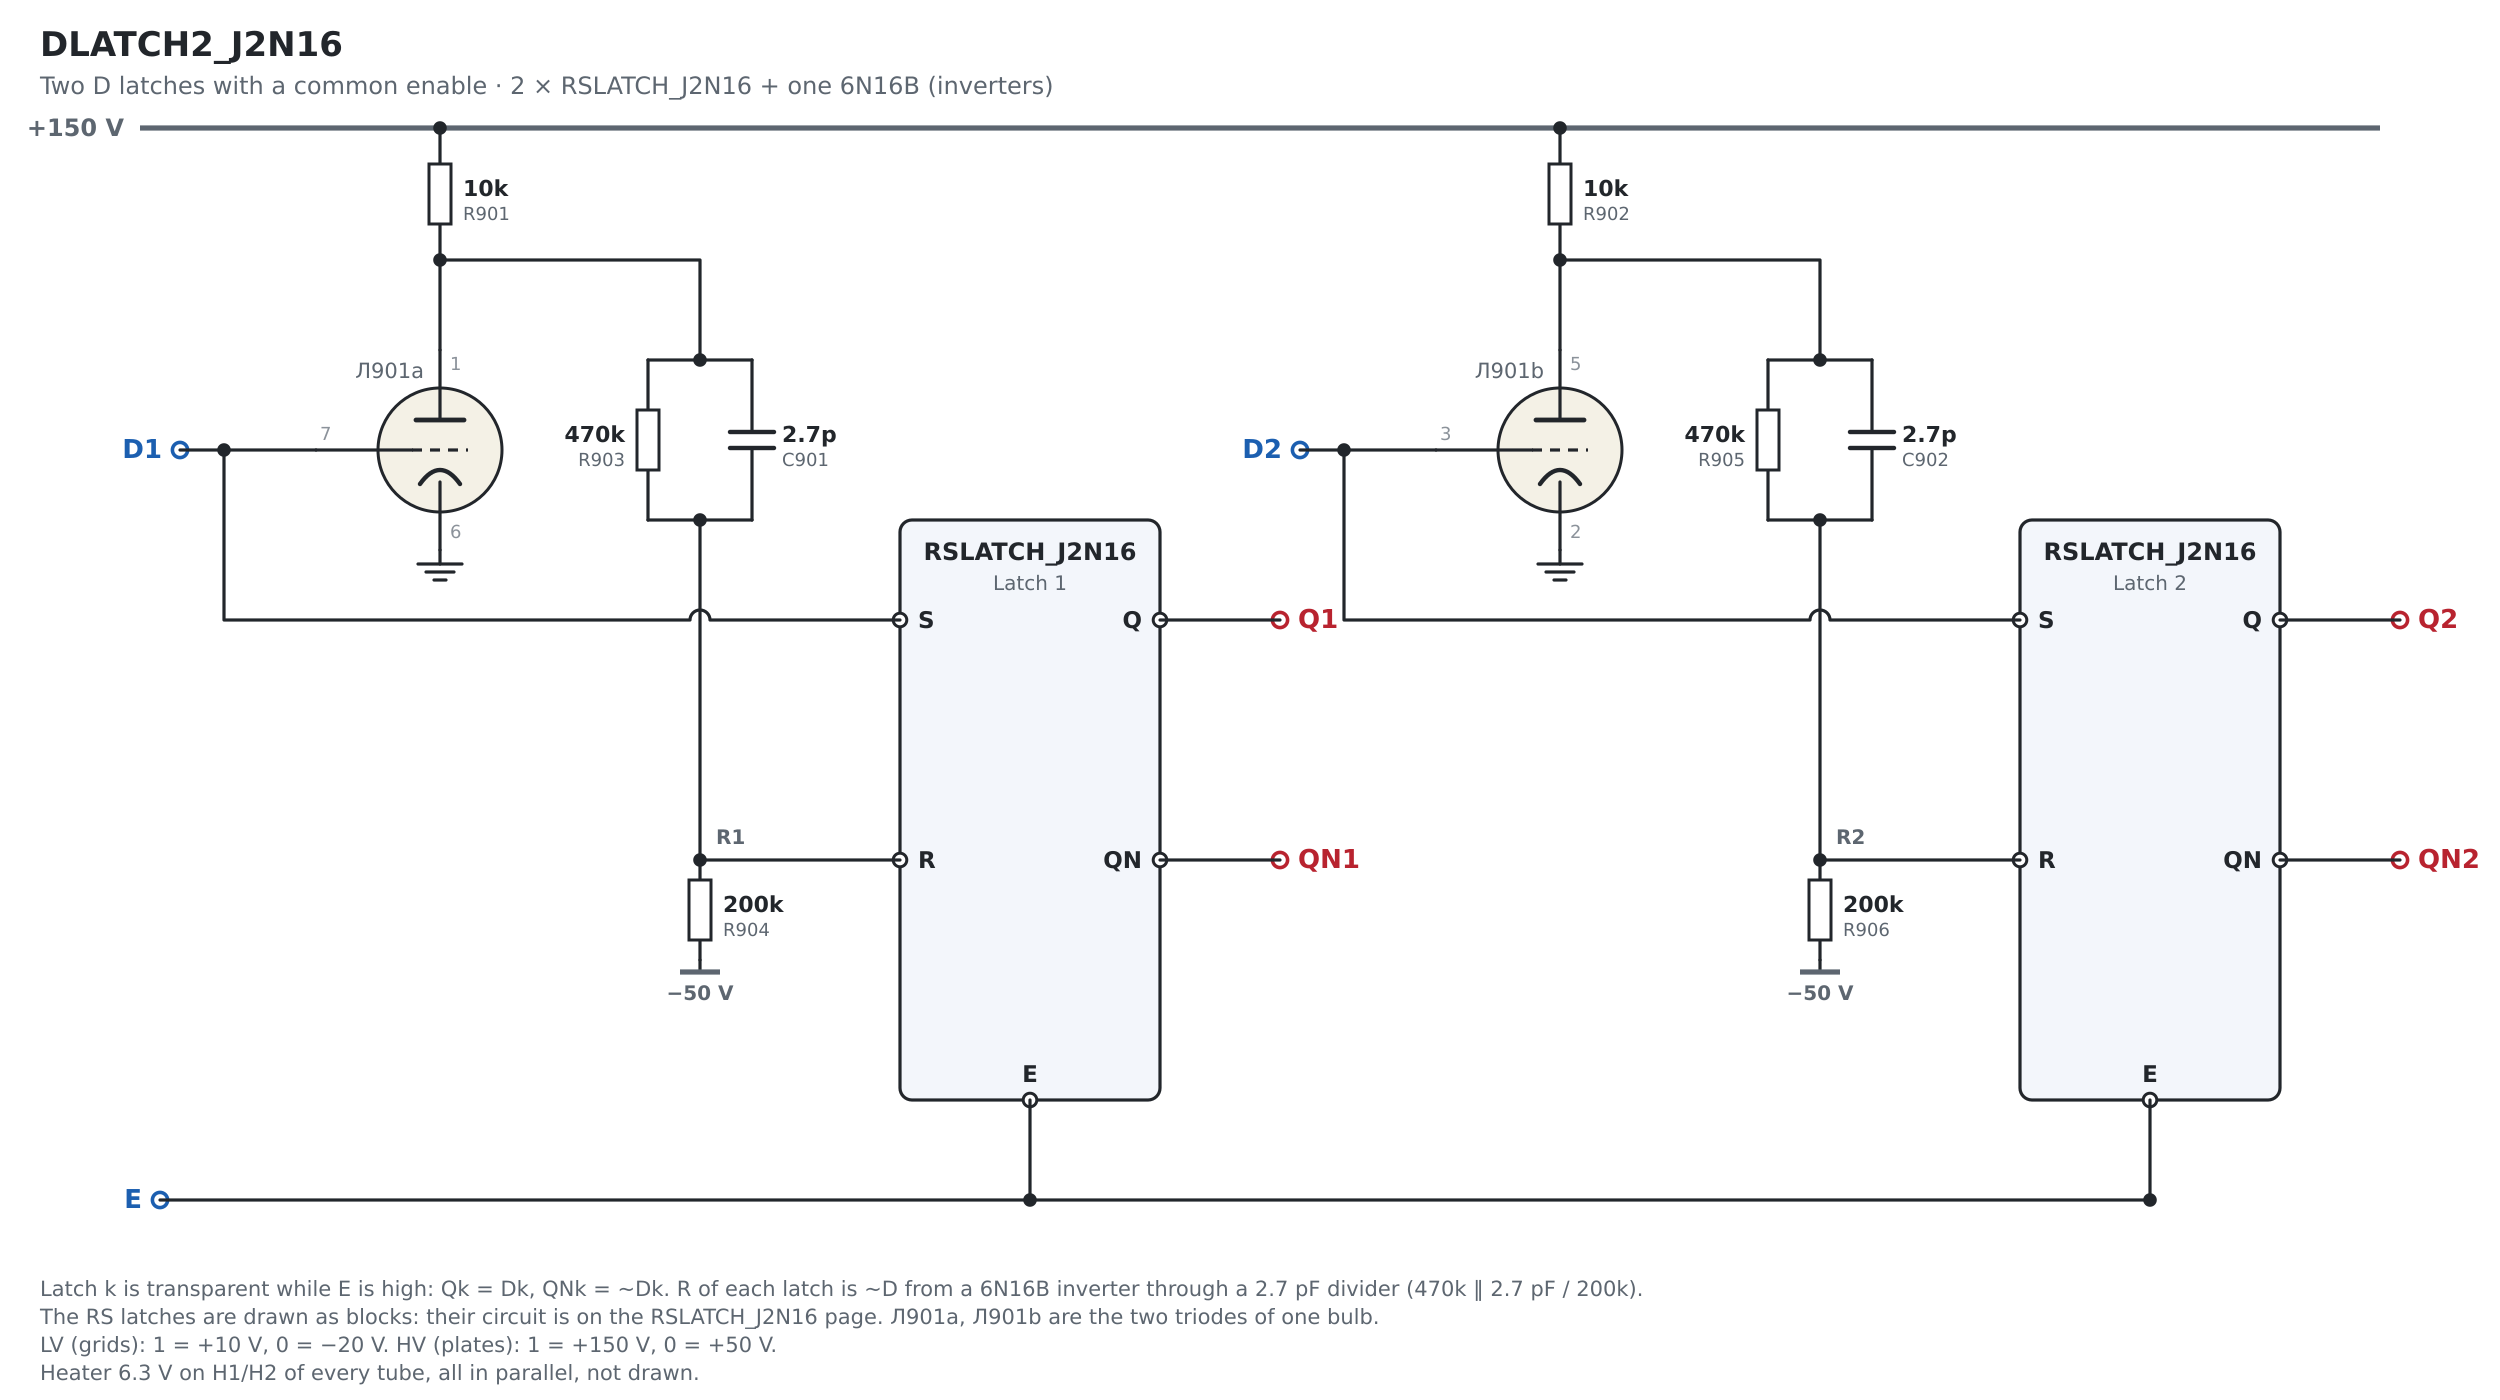
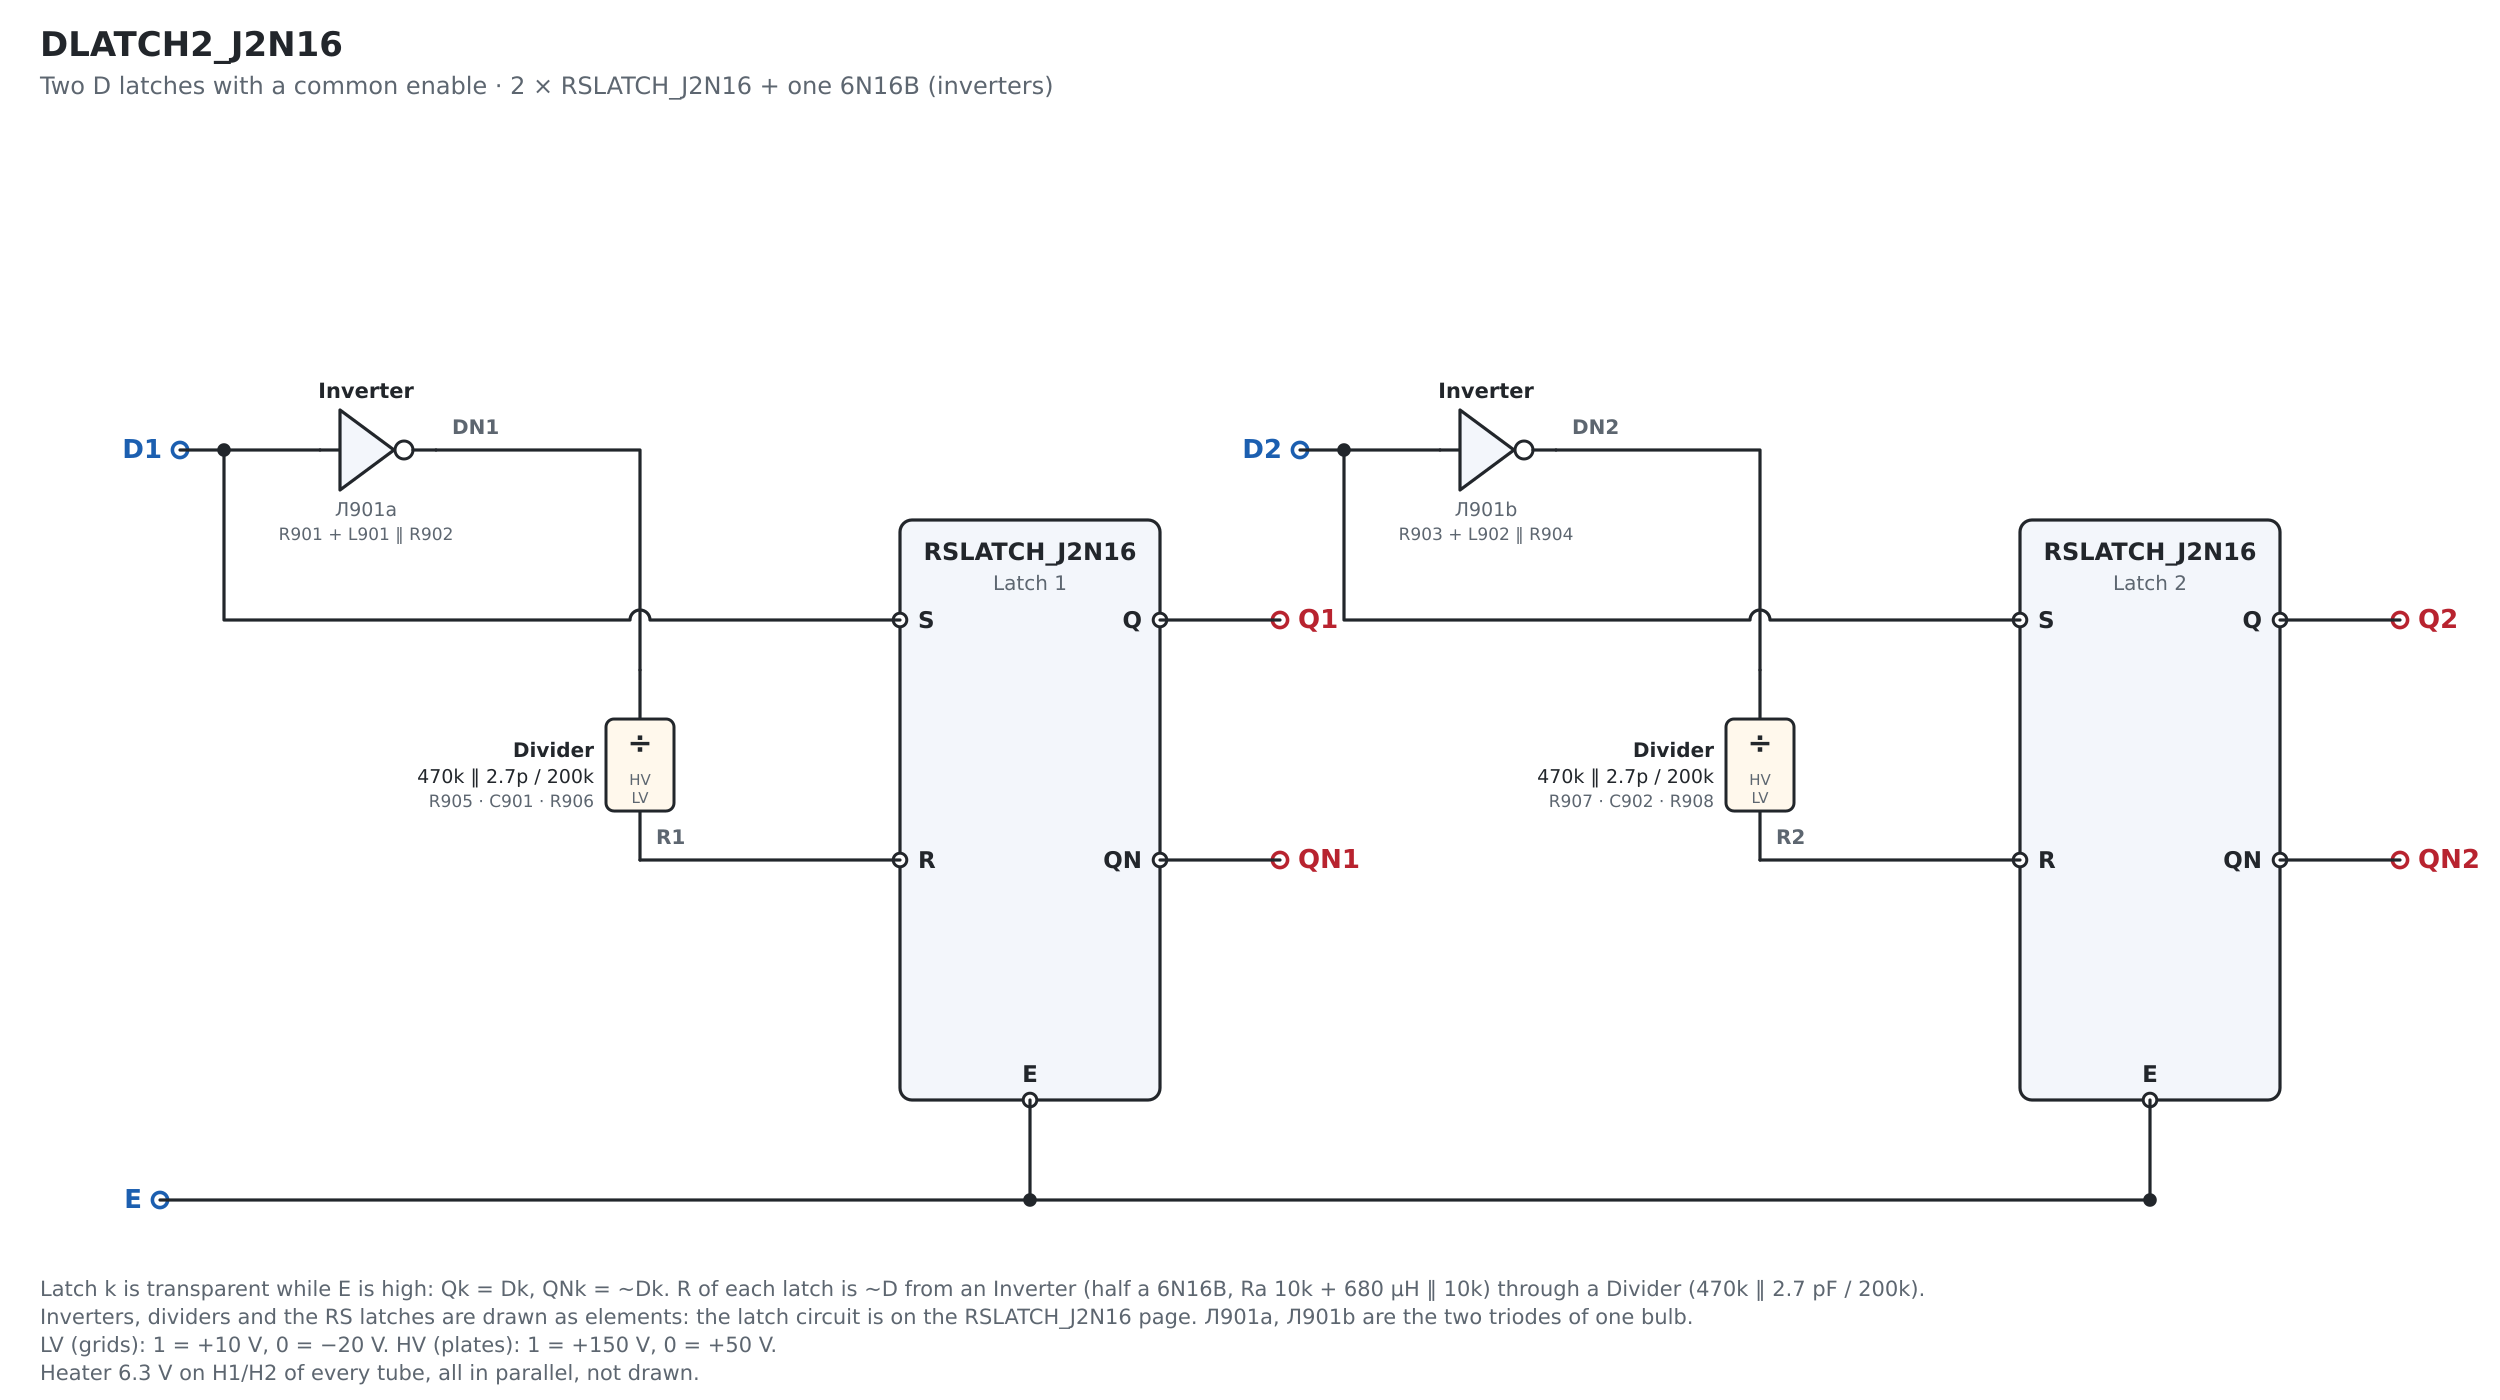
<svg xmlns="http://www.w3.org/2000/svg" viewBox="0 0 1250 700" width="1250" height="700" font-family="DejaVu Sans, Arial, sans-serif" role="img" aria-label="DLATCH2_J2N16">
  <rect width="1250" height="700" fill="#ffffff" />
  <text x="20" y="28" font-size="17" font-weight="bold" fill="#22262b">DLATCH2_J2N16</text>
  <text x="20" y="47" font-size="12" fill="#5d6670">Two D latches with a common enable  ·  2 × RSLATCH_J2N16 + one 6N16B (inverters)</text>
-   <line x1="70" y1="64" x2="1190" y2="64" stroke="#5d6670" stroke-width="2.6" stroke-linecap="butt" />
-   <text x="62" y="68" font-size="12" fill="#5d6670" text-anchor="end" font-weight="bold" font-style="normal">+150 V</text>
-   <circle cx="220" cy="225" r="31" fill="#f4f1e6" stroke="#22262b" stroke-width="1.5" />
-   <line x1="208" y1="210" x2="232" y2="210" stroke="#22262b" stroke-width="2.4" stroke-linecap="round" />
-   <line x1="220" y1="210" x2="220" y2="175" stroke="#22262b" stroke-width="1.6" stroke-linecap="round" />
-   <line x1="206" y1="225" x2="234" y2="225" stroke="#22262b" stroke-width="1.6" stroke-linecap="butt" stroke-dasharray="5 4" />
-   <line x1="206" y1="225" x2="158" y2="225" stroke="#22262b" stroke-width="1.6" stroke-linecap="round" />
-   <path d="M210,242 Q220,228 230,242" stroke="#22262b" stroke-width="2.2" fill="none" stroke-linejoin="round" stroke-linecap="round" />
-   <line x1="220" y1="241" x2="220" y2="275" stroke="#22262b" stroke-width="1.6" stroke-linecap="round" />
-   <text x="225" y="185" font-size="9" fill="#8b929a" text-anchor="start" font-weight="normal" font-style="normal">1</text>
-   <text x="160" y="220" font-size="9" fill="#8b929a" text-anchor="start" font-weight="normal" font-style="normal">7</text>
-   <text x="225" y="269" font-size="9" fill="#8b929a" text-anchor="start" font-weight="normal" font-style="normal">6</text>
-   <text x="212" y="189" font-size="10.5" fill="#5d6670" text-anchor="end" font-weight="normal" font-style="normal">Л901a</text>
-   <line x1="220" y1="64" x2="220" y2="82" stroke="#22262b" stroke-width="1.6" stroke-linecap="round" />
-   <line x1="220" y1="112" x2="220" y2="130" stroke="#22262b" stroke-width="1.6" stroke-linecap="round" />
-   <rect x="214.5" y="82" width="11" height="30" fill="#fff" stroke="#22262b" stroke-width="1.5" />
-   <text x="231.5" y="98" font-size="11" fill="#22262b" text-anchor="start" font-weight="bold" font-style="normal">10k</text>
-   <text x="231.5" y="110" font-size="9" fill="#5d6670" text-anchor="start" font-weight="normal" font-style="normal">R901</text>
-   <line x1="220" y1="275" x2="220" y2="282" stroke="#22262b" stroke-width="1.6" stroke-linecap="round" />
-   <line x1="209" y1="282" x2="231" y2="282" stroke="#22262b" stroke-width="1.6" stroke-linecap="round" />
-   <line x1="213" y1="286" x2="227" y2="286" stroke="#22262b" stroke-width="1.6" stroke-linecap="round" />
-   <line x1="217" y1="290" x2="223" y2="290" stroke="#22262b" stroke-width="1.6" stroke-linecap="round" />
  <circle cx="90" cy="225" r="3.8" fill="#fff" stroke="#1c5fb0" stroke-width="1.8" />
  <text x="81" y="229" font-size="13" fill="#1c5fb0" text-anchor="end" font-weight="bold" font-style="normal">D1</text>
-   <line x1="324" y1="180" x2="324" y2="205" stroke="#22262b" stroke-width="1.6" stroke-linecap="round" />
-   <line x1="324" y1="235" x2="324" y2="260" stroke="#22262b" stroke-width="1.6" stroke-linecap="round" />
-   <rect x="318.5" y="205" width="11" height="30" fill="#fff" stroke="#22262b" stroke-width="1.5" />
-   <text x="312.5" y="221" font-size="11" fill="#22262b" text-anchor="end" font-weight="bold" font-style="normal">470k</text>
-   <text x="312.5" y="233" font-size="9" fill="#5d6670" text-anchor="end" font-weight="normal" font-style="normal">R903</text>
-   <line x1="376" y1="180" x2="376" y2="216" stroke="#22262b" stroke-width="1.6" stroke-linecap="round" />
-   <line x1="376" y1="224" x2="376" y2="260" stroke="#22262b" stroke-width="1.6" stroke-linecap="round" />
-   <line x1="365" y1="216" x2="387" y2="216" stroke="#22262b" stroke-width="2.2" stroke-linecap="round" />
-   <line x1="365" y1="224" x2="387" y2="224" stroke="#22262b" stroke-width="2.2" stroke-linecap="round" />
-   <text x="391" y="221" font-size="11" fill="#22262b" text-anchor="start" font-weight="bold" font-style="normal">2.7p</text>
-   <text x="391" y="233" font-size="9" fill="#5d6670" text-anchor="start" font-weight="normal" font-style="normal">C901</text>
-   <line x1="350" y1="430" x2="350" y2="440" stroke="#22262b" stroke-width="1.6" stroke-linecap="round" />
-   <line x1="350" y1="470" x2="350" y2="480" stroke="#22262b" stroke-width="1.6" stroke-linecap="round" />
-   <rect x="344.5" y="440" width="11" height="30" fill="#fff" stroke="#22262b" stroke-width="1.5" />
-   <text x="361.5" y="456" font-size="11" fill="#22262b" text-anchor="start" font-weight="bold" font-style="normal">200k</text>
-   <text x="361.5" y="468" font-size="9" fill="#5d6670" text-anchor="start" font-weight="normal" font-style="normal">R904</text>
-   <line x1="350" y1="480" x2="350" y2="486" stroke="#22262b" stroke-width="1.6" stroke-linecap="round" />
-   <line x1="340" y1="486" x2="360" y2="486" stroke="#5d6670" stroke-width="2.6" stroke-linecap="butt" />
-   <text x="350" y="500" font-size="10" fill="#5d6670" text-anchor="middle" font-weight="bold" font-style="normal">−50 V</text>
-   <text x="358" y="422" font-size="10" fill="#5d6670" text-anchor="start" font-weight="bold" font-style="normal">R1</text>
-   <text x="358" y="302" font-size="1" fill="#22262b" text-anchor="start" font-weight="normal" font-style="normal" />
+   <line x1="160" y1="225" x2="170" y2="225" stroke="#22262b" stroke-width="1.6" stroke-linecap="round" />
+   <path d="M170,205 L197,225 L170,245 Z" stroke="#22262b" stroke-width="1.6" fill="#f3f6fb" stroke-linejoin="round" stroke-linecap="round" />
+   <circle cx="202" cy="225" r="4.5" fill="#fff" stroke="#22262b" stroke-width="1.5" />
+   <line x1="206.5" y1="225" x2="218" y2="225" stroke="#22262b" stroke-width="1.6" stroke-linecap="round" />
+   <text x="183" y="199" font-size="10.5" fill="#22262b" text-anchor="middle" font-weight="bold" font-style="normal">Inverter</text>
+   <text x="183" y="258" font-size="9.5" fill="#5d6670" text-anchor="middle" font-weight="normal" font-style="normal">Л901a</text>
+   <text x="183" y="270" font-size="8.5" fill="#5d6670" text-anchor="middle" font-weight="normal" font-style="normal">R901 + L901 ‖ R902</text>
+   <text x="226" y="217" font-size="10" fill="#5d6670" text-anchor="start" font-weight="bold" font-style="normal">DN1</text>
+   <line x1="320" y1="335" x2="320" y2="359.5" stroke="#22262b" stroke-width="1.6" stroke-linecap="round" />
+   <line x1="320" y1="405.5" x2="320" y2="430" stroke="#22262b" stroke-width="1.6" stroke-linecap="round" />
+   <rect x="303" y="359.5" width="34" height="46" rx="4" fill="#fff8ec" stroke="#22262b" stroke-width="1.5" />
+   <text x="320" y="376.5" font-size="15" fill="#22262b" text-anchor="middle" font-weight="bold" font-style="normal">÷</text>
+   <text x="320" y="392.5" font-size="7.5" fill="#5d6670" text-anchor="middle" font-weight="normal" font-style="normal">HV</text>
+   <text x="320" y="401.5" font-size="7.5" fill="#5d6670" text-anchor="middle" font-weight="normal" font-style="normal">LV</text>
+   <text x="297" y="378.5" font-size="10" fill="#22262b" text-anchor="end" font-weight="bold" font-style="normal">Divider</text>
+   <text x="297" y="391.5" font-size="9.5" fill="#22262b" text-anchor="end" font-weight="normal" font-style="normal">470k ‖ 2.7p / 200k</text>
+   <text x="297" y="403.5" font-size="8.5" fill="#5d6670" text-anchor="end" font-weight="normal" font-style="normal">R905 · C901 · R906</text>
+   <text x="328" y="422" font-size="10" fill="#5d6670" text-anchor="start" font-weight="bold" font-style="normal">R1</text>
  <rect x="450" y="260" width="130" height="290" rx="6" fill="#f3f6fb" stroke="#22262b" stroke-width="1.6" />
  <text x="515" y="280" font-size="12" fill="#22262b" text-anchor="middle" font-weight="bold" font-style="normal">RSLATCH_J2N16</text>
  <text x="515" y="295" font-size="10" fill="#5d6670" text-anchor="middle" font-weight="normal" font-style="normal">Latch 1</text>
  <circle cx="450" cy="310" r="3.4" fill="#fff" stroke="#22262b" stroke-width="1.5" />
  <text x="459" y="314" font-size="11.5" fill="#22262b" text-anchor="start" font-weight="bold" font-style="normal">S</text>
  <circle cx="450" cy="430" r="3.4" fill="#fff" stroke="#22262b" stroke-width="1.5" />
  <text x="459" y="434" font-size="11.5" fill="#22262b" text-anchor="start" font-weight="bold" font-style="normal">R</text>
  <circle cx="580" cy="310" r="3.4" fill="#fff" stroke="#22262b" stroke-width="1.5" />
  <text x="571" y="314" font-size="11.5" fill="#22262b" text-anchor="end" font-weight="bold" font-style="normal">Q</text>
  <circle cx="580" cy="430" r="3.4" fill="#fff" stroke="#22262b" stroke-width="1.5" />
  <text x="571" y="434" font-size="11.5" fill="#22262b" text-anchor="end" font-weight="bold" font-style="normal">QN</text>
  <circle cx="515" cy="550" r="3.4" fill="#fff" stroke="#22262b" stroke-width="1.5" />
  <text x="515" y="541" font-size="11.5" fill="#22262b" text-anchor="middle" font-weight="bold" font-style="normal">E</text>
  <circle cx="640" cy="310" r="3.8" fill="#fff" stroke="#b8232f" stroke-width="1.8" />
  <text x="649" y="314" font-size="13" fill="#b8232f" text-anchor="start" font-weight="bold" font-style="normal">Q1</text>
  <circle cx="640" cy="430" r="3.8" fill="#fff" stroke="#b8232f" stroke-width="1.8" />
  <text x="649" y="434" font-size="13" fill="#b8232f" text-anchor="start" font-weight="bold" font-style="normal">QN1</text>
-   <circle cx="780" cy="225" r="31" fill="#f4f1e6" stroke="#22262b" stroke-width="1.5" />
-   <line x1="768" y1="210" x2="792" y2="210" stroke="#22262b" stroke-width="2.4" stroke-linecap="round" />
-   <line x1="780" y1="210" x2="780" y2="175" stroke="#22262b" stroke-width="1.6" stroke-linecap="round" />
-   <line x1="766" y1="225" x2="794" y2="225" stroke="#22262b" stroke-width="1.6" stroke-linecap="butt" stroke-dasharray="5 4" />
-   <line x1="766" y1="225" x2="718" y2="225" stroke="#22262b" stroke-width="1.6" stroke-linecap="round" />
-   <path d="M770,242 Q780,228 790,242" stroke="#22262b" stroke-width="2.2" fill="none" stroke-linejoin="round" stroke-linecap="round" />
-   <line x1="780" y1="241" x2="780" y2="275" stroke="#22262b" stroke-width="1.6" stroke-linecap="round" />
-   <text x="785" y="185" font-size="9" fill="#8b929a" text-anchor="start" font-weight="normal" font-style="normal">5</text>
-   <text x="720" y="220" font-size="9" fill="#8b929a" text-anchor="start" font-weight="normal" font-style="normal">3</text>
-   <text x="785" y="269" font-size="9" fill="#8b929a" text-anchor="start" font-weight="normal" font-style="normal">2</text>
-   <text x="772" y="189" font-size="10.5" fill="#5d6670" text-anchor="end" font-weight="normal" font-style="normal">Л901b</text>
-   <line x1="780" y1="64" x2="780" y2="82" stroke="#22262b" stroke-width="1.6" stroke-linecap="round" />
-   <line x1="780" y1="112" x2="780" y2="130" stroke="#22262b" stroke-width="1.6" stroke-linecap="round" />
-   <rect x="774.5" y="82" width="11" height="30" fill="#fff" stroke="#22262b" stroke-width="1.5" />
-   <text x="791.5" y="98" font-size="11" fill="#22262b" text-anchor="start" font-weight="bold" font-style="normal">10k</text>
-   <text x="791.5" y="110" font-size="9" fill="#5d6670" text-anchor="start" font-weight="normal" font-style="normal">R902</text>
-   <line x1="780" y1="275" x2="780" y2="282" stroke="#22262b" stroke-width="1.6" stroke-linecap="round" />
-   <line x1="769" y1="282" x2="791" y2="282" stroke="#22262b" stroke-width="1.6" stroke-linecap="round" />
-   <line x1="773" y1="286" x2="787" y2="286" stroke="#22262b" stroke-width="1.6" stroke-linecap="round" />
-   <line x1="777" y1="290" x2="783" y2="290" stroke="#22262b" stroke-width="1.6" stroke-linecap="round" />
  <circle cx="650" cy="225" r="3.8" fill="#fff" stroke="#1c5fb0" stroke-width="1.8" />
  <text x="641" y="229" font-size="13" fill="#1c5fb0" text-anchor="end" font-weight="bold" font-style="normal">D2</text>
-   <line x1="884" y1="180" x2="884" y2="205" stroke="#22262b" stroke-width="1.6" stroke-linecap="round" />
-   <line x1="884" y1="235" x2="884" y2="260" stroke="#22262b" stroke-width="1.6" stroke-linecap="round" />
-   <rect x="878.5" y="205" width="11" height="30" fill="#fff" stroke="#22262b" stroke-width="1.5" />
-   <text x="872.5" y="221" font-size="11" fill="#22262b" text-anchor="end" font-weight="bold" font-style="normal">470k</text>
-   <text x="872.5" y="233" font-size="9" fill="#5d6670" text-anchor="end" font-weight="normal" font-style="normal">R905</text>
-   <line x1="936" y1="180" x2="936" y2="216" stroke="#22262b" stroke-width="1.6" stroke-linecap="round" />
-   <line x1="936" y1="224" x2="936" y2="260" stroke="#22262b" stroke-width="1.6" stroke-linecap="round" />
-   <line x1="925" y1="216" x2="947" y2="216" stroke="#22262b" stroke-width="2.2" stroke-linecap="round" />
-   <line x1="925" y1="224" x2="947" y2="224" stroke="#22262b" stroke-width="2.2" stroke-linecap="round" />
-   <text x="951" y="221" font-size="11" fill="#22262b" text-anchor="start" font-weight="bold" font-style="normal">2.7p</text>
-   <text x="951" y="233" font-size="9" fill="#5d6670" text-anchor="start" font-weight="normal" font-style="normal">C902</text>
-   <line x1="910" y1="430" x2="910" y2="440" stroke="#22262b" stroke-width="1.6" stroke-linecap="round" />
-   <line x1="910" y1="470" x2="910" y2="480" stroke="#22262b" stroke-width="1.6" stroke-linecap="round" />
-   <rect x="904.5" y="440" width="11" height="30" fill="#fff" stroke="#22262b" stroke-width="1.5" />
-   <text x="921.5" y="456" font-size="11" fill="#22262b" text-anchor="start" font-weight="bold" font-style="normal">200k</text>
-   <text x="921.5" y="468" font-size="9" fill="#5d6670" text-anchor="start" font-weight="normal" font-style="normal">R906</text>
-   <line x1="910" y1="480" x2="910" y2="486" stroke="#22262b" stroke-width="1.6" stroke-linecap="round" />
-   <line x1="900" y1="486" x2="920" y2="486" stroke="#5d6670" stroke-width="2.6" stroke-linecap="butt" />
-   <text x="910" y="500" font-size="10" fill="#5d6670" text-anchor="middle" font-weight="bold" font-style="normal">−50 V</text>
-   <text x="918" y="422" font-size="10" fill="#5d6670" text-anchor="start" font-weight="bold" font-style="normal">R2</text>
-   <text x="918" y="302" font-size="1" fill="#22262b" text-anchor="start" font-weight="normal" font-style="normal" />
+   <line x1="720" y1="225" x2="730" y2="225" stroke="#22262b" stroke-width="1.6" stroke-linecap="round" />
+   <path d="M730,205 L757,225 L730,245 Z" stroke="#22262b" stroke-width="1.6" fill="#f3f6fb" stroke-linejoin="round" stroke-linecap="round" />
+   <circle cx="762" cy="225" r="4.5" fill="#fff" stroke="#22262b" stroke-width="1.5" />
+   <line x1="766.5" y1="225" x2="778" y2="225" stroke="#22262b" stroke-width="1.6" stroke-linecap="round" />
+   <text x="743" y="199" font-size="10.5" fill="#22262b" text-anchor="middle" font-weight="bold" font-style="normal">Inverter</text>
+   <text x="743" y="258" font-size="9.5" fill="#5d6670" text-anchor="middle" font-weight="normal" font-style="normal">Л901b</text>
+   <text x="743" y="270" font-size="8.5" fill="#5d6670" text-anchor="middle" font-weight="normal" font-style="normal">R903 + L902 ‖ R904</text>
+   <text x="786" y="217" font-size="10" fill="#5d6670" text-anchor="start" font-weight="bold" font-style="normal">DN2</text>
+   <line x1="880" y1="335" x2="880" y2="359.5" stroke="#22262b" stroke-width="1.6" stroke-linecap="round" />
+   <line x1="880" y1="405.5" x2="880" y2="430" stroke="#22262b" stroke-width="1.6" stroke-linecap="round" />
+   <rect x="863" y="359.5" width="34" height="46" rx="4" fill="#fff8ec" stroke="#22262b" stroke-width="1.5" />
+   <text x="880" y="376.5" font-size="15" fill="#22262b" text-anchor="middle" font-weight="bold" font-style="normal">÷</text>
+   <text x="880" y="392.5" font-size="7.5" fill="#5d6670" text-anchor="middle" font-weight="normal" font-style="normal">HV</text>
+   <text x="880" y="401.5" font-size="7.5" fill="#5d6670" text-anchor="middle" font-weight="normal" font-style="normal">LV</text>
+   <text x="857" y="378.5" font-size="10" fill="#22262b" text-anchor="end" font-weight="bold" font-style="normal">Divider</text>
+   <text x="857" y="391.5" font-size="9.5" fill="#22262b" text-anchor="end" font-weight="normal" font-style="normal">470k ‖ 2.7p / 200k</text>
+   <text x="857" y="403.5" font-size="8.5" fill="#5d6670" text-anchor="end" font-weight="normal" font-style="normal">R907 · C902 · R908</text>
+   <text x="888" y="422" font-size="10" fill="#5d6670" text-anchor="start" font-weight="bold" font-style="normal">R2</text>
  <rect x="1010" y="260" width="130" height="290" rx="6" fill="#f3f6fb" stroke="#22262b" stroke-width="1.6" />
  <text x="1075" y="280" font-size="12" fill="#22262b" text-anchor="middle" font-weight="bold" font-style="normal">RSLATCH_J2N16</text>
  <text x="1075" y="295" font-size="10" fill="#5d6670" text-anchor="middle" font-weight="normal" font-style="normal">Latch 2</text>
  <circle cx="1010" cy="310" r="3.4" fill="#fff" stroke="#22262b" stroke-width="1.5" />
  <text x="1019" y="314" font-size="11.5" fill="#22262b" text-anchor="start" font-weight="bold" font-style="normal">S</text>
  <circle cx="1010" cy="430" r="3.4" fill="#fff" stroke="#22262b" stroke-width="1.5" />
  <text x="1019" y="434" font-size="11.5" fill="#22262b" text-anchor="start" font-weight="bold" font-style="normal">R</text>
  <circle cx="1140" cy="310" r="3.4" fill="#fff" stroke="#22262b" stroke-width="1.5" />
  <text x="1131" y="314" font-size="11.5" fill="#22262b" text-anchor="end" font-weight="bold" font-style="normal">Q</text>
  <circle cx="1140" cy="430" r="3.4" fill="#fff" stroke="#22262b" stroke-width="1.5" />
  <text x="1131" y="434" font-size="11.5" fill="#22262b" text-anchor="end" font-weight="bold" font-style="normal">QN</text>
  <circle cx="1075" cy="550" r="3.4" fill="#fff" stroke="#22262b" stroke-width="1.5" />
  <text x="1075" y="541" font-size="11.5" fill="#22262b" text-anchor="middle" font-weight="bold" font-style="normal">E</text>
  <circle cx="1200" cy="310" r="3.8" fill="#fff" stroke="#b8232f" stroke-width="1.8" />
  <text x="1209" y="314" font-size="13" fill="#b8232f" text-anchor="start" font-weight="bold" font-style="normal">Q2</text>
  <circle cx="1200" cy="430" r="3.8" fill="#fff" stroke="#b8232f" stroke-width="1.8" />
  <text x="1209" y="434" font-size="13" fill="#b8232f" text-anchor="start" font-weight="bold" font-style="normal">QN2</text>
  <circle cx="80" cy="600" r="3.8" fill="#fff" stroke="#1c5fb0" stroke-width="1.8" />
  <text x="71" y="604" font-size="13" fill="#1c5fb0" text-anchor="end" font-weight="bold" font-style="normal">E</text>
-   <path d="M220,130 L220,175" fill="none" stroke="#22262b" stroke-width="1.6" stroke-linejoin="round" stroke-linecap="round" />
-   <path d="M90,225 L158,225" fill="none" stroke="#22262b" stroke-width="1.6" stroke-linejoin="round" stroke-linecap="round" />
-   <path d="M112,225 L112,310 L345,310 a5,5 0 0 1 10,0 L450,310" fill="none" stroke="#22262b" stroke-width="1.6" stroke-linejoin="round" stroke-linecap="round" />
-   <path d="M220,130 L350,130 L350,180" fill="none" stroke="#22262b" stroke-width="1.6" stroke-linejoin="round" stroke-linecap="round" />
-   <path d="M324,180 L376,180" fill="none" stroke="#22262b" stroke-width="1.6" stroke-linejoin="round" stroke-linecap="round" />
-   <path d="M324,260 L376,260" fill="none" stroke="#22262b" stroke-width="1.6" stroke-linejoin="round" stroke-linecap="round" />
-   <path d="M350,260 L350,430" fill="none" stroke="#22262b" stroke-width="1.6" stroke-linejoin="round" stroke-linecap="round" />
-   <path d="M350,430 L450,430" fill="none" stroke="#22262b" stroke-width="1.6" stroke-linejoin="round" stroke-linecap="round" />
+   <path d="M90,225 L160,225" fill="none" stroke="#22262b" stroke-width="1.6" stroke-linejoin="round" stroke-linecap="round" />
+   <path d="M112,225 L112,310 L315,310 a5,5 0 0 1 10,0 L450,310" fill="none" stroke="#22262b" stroke-width="1.6" stroke-linejoin="round" stroke-linecap="round" />
+   <path d="M218,225 L320,225 L320,335" fill="none" stroke="#22262b" stroke-width="1.6" stroke-linejoin="round" stroke-linecap="round" />
+   <path d="M320,430 L450,430" fill="none" stroke="#22262b" stroke-width="1.6" stroke-linejoin="round" stroke-linecap="round" />
  <path d="M580,310 L640,310" fill="none" stroke="#22262b" stroke-width="1.6" stroke-linejoin="round" stroke-linecap="round" />
  <path d="M580,430 L640,430" fill="none" stroke="#22262b" stroke-width="1.6" stroke-linejoin="round" stroke-linecap="round" />
  <path d="M515,550 L515,600" fill="none" stroke="#22262b" stroke-width="1.6" stroke-linejoin="round" stroke-linecap="round" />
-   <path d="M780,130 L780,175" fill="none" stroke="#22262b" stroke-width="1.6" stroke-linejoin="round" stroke-linecap="round" />
-   <path d="M650,225 L718,225" fill="none" stroke="#22262b" stroke-width="1.6" stroke-linejoin="round" stroke-linecap="round" />
-   <path d="M672,225 L672,310 L905,310 a5,5 0 0 1 10,0 L1010,310" fill="none" stroke="#22262b" stroke-width="1.6" stroke-linejoin="round" stroke-linecap="round" />
-   <path d="M780,130 L910,130 L910,180" fill="none" stroke="#22262b" stroke-width="1.6" stroke-linejoin="round" stroke-linecap="round" />
-   <path d="M884,180 L936,180" fill="none" stroke="#22262b" stroke-width="1.6" stroke-linejoin="round" stroke-linecap="round" />
-   <path d="M884,260 L936,260" fill="none" stroke="#22262b" stroke-width="1.6" stroke-linejoin="round" stroke-linecap="round" />
-   <path d="M910,260 L910,430" fill="none" stroke="#22262b" stroke-width="1.6" stroke-linejoin="round" stroke-linecap="round" />
-   <path d="M910,430 L1010,430" fill="none" stroke="#22262b" stroke-width="1.6" stroke-linejoin="round" stroke-linecap="round" />
+   <path d="M650,225 L720,225" fill="none" stroke="#22262b" stroke-width="1.6" stroke-linejoin="round" stroke-linecap="round" />
+   <path d="M672,225 L672,310 L875,310 a5,5 0 0 1 10,0 L1010,310" fill="none" stroke="#22262b" stroke-width="1.6" stroke-linejoin="round" stroke-linecap="round" />
+   <path d="M778,225 L880,225 L880,335" fill="none" stroke="#22262b" stroke-width="1.6" stroke-linejoin="round" stroke-linecap="round" />
+   <path d="M880,430 L1010,430" fill="none" stroke="#22262b" stroke-width="1.6" stroke-linejoin="round" stroke-linecap="round" />
  <path d="M1140,310 L1200,310" fill="none" stroke="#22262b" stroke-width="1.6" stroke-linejoin="round" stroke-linecap="round" />
  <path d="M1140,430 L1200,430" fill="none" stroke="#22262b" stroke-width="1.6" stroke-linejoin="round" stroke-linecap="round" />
  <path d="M1075,550 L1075,600" fill="none" stroke="#22262b" stroke-width="1.6" stroke-linejoin="round" stroke-linecap="round" />
  <path d="M80,600 L1075,600" fill="none" stroke="#22262b" stroke-width="1.6" stroke-linejoin="round" stroke-linecap="round" />
-   <circle cx="220" cy="64" r="3.4" fill="#22262b" />
-   <circle cx="220" cy="130" r="3.4" fill="#22262b" />
  <circle cx="112" cy="225" r="3.4" fill="#22262b" />
-   <circle cx="350" cy="180" r="3.4" fill="#22262b" />
-   <circle cx="350" cy="260" r="3.4" fill="#22262b" />
-   <circle cx="350" cy="430" r="3.4" fill="#22262b" />
  <circle cx="515" cy="600" r="3.4" fill="#22262b" />
-   <circle cx="780" cy="64" r="3.4" fill="#22262b" />
-   <circle cx="780" cy="130" r="3.4" fill="#22262b" />
  <circle cx="672" cy="225" r="3.4" fill="#22262b" />
-   <circle cx="910" cy="180" r="3.4" fill="#22262b" />
-   <circle cx="910" cy="260" r="3.4" fill="#22262b" />
-   <circle cx="910" cy="430" r="3.4" fill="#22262b" />
  <circle cx="1075" cy="600" r="3.4" fill="#22262b" />
-   <text x="20" y="648" font-size="10.5" fill="#5d6670">Latch k is transparent while E is high: Qk = Dk, QNk = ~Dk. R of each latch is ~D from a 6N16B inverter through a 2.7 pF divider (470k ‖ 2.7 pF / 200k).</text>
-   <text x="20" y="662" font-size="10.5" fill="#5d6670">The RS latches are drawn as blocks: their circuit is on the RSLATCH_J2N16 page. Л901a, Л901b are the two triodes of one bulb.</text>
+   <text x="20" y="648" font-size="10.5" fill="#5d6670">Latch k is transparent while E is high: Qk = Dk, QNk = ~Dk. R of each latch is ~D from an Inverter (half a 6N16B, Ra 10k + 680 µH ‖ 10k) through a Divider (470k ‖ 2.7 pF / 200k).</text>
+   <text x="20" y="662" font-size="10.5" fill="#5d6670">Inverters, dividers and the RS latches are drawn as elements: the latch circuit is on the RSLATCH_J2N16 page. Л901a, Л901b are the two triodes of one bulb.</text>
  <text x="20" y="676" font-size="10.5" fill="#5d6670">LV (grids): 1 = +10 V, 0 = −20 V.   HV (plates): 1 = +150 V, 0 = +50 V.</text>
  <text x="20" y="690" font-size="10.5" fill="#5d6670">Heater 6.3 V on H1/H2 of every tube, all in parallel, not drawn.</text>
</svg>
